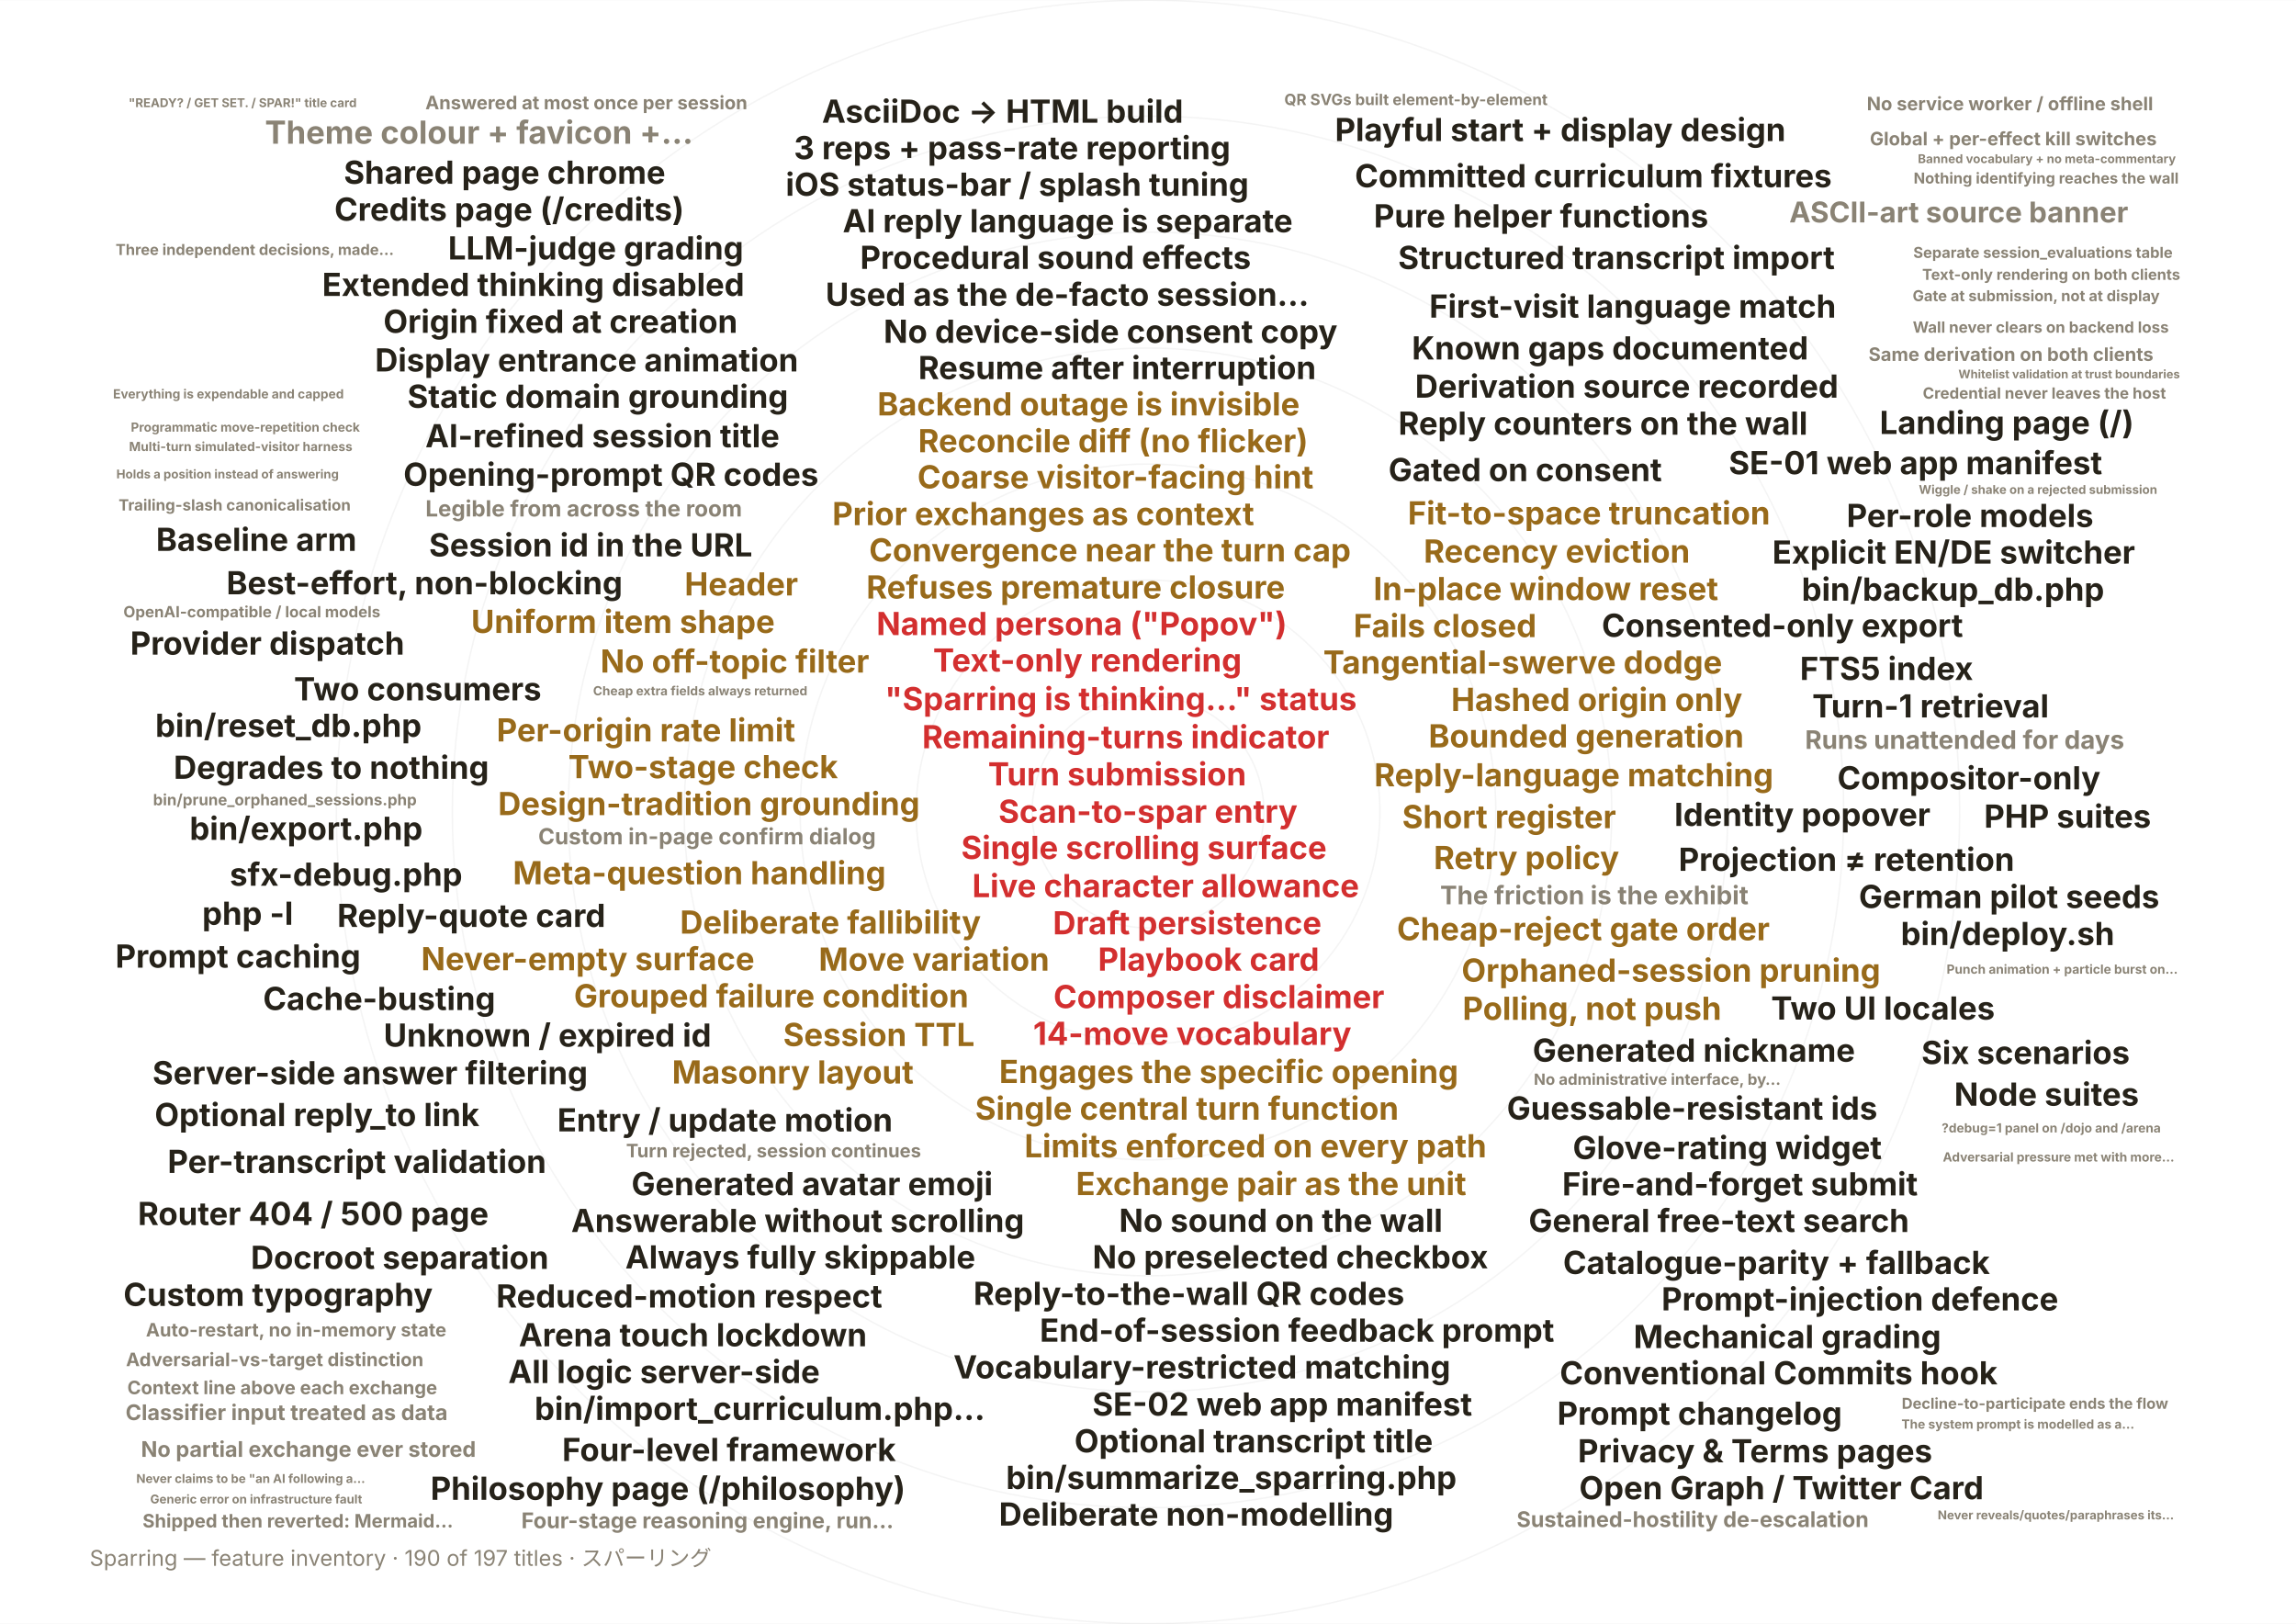
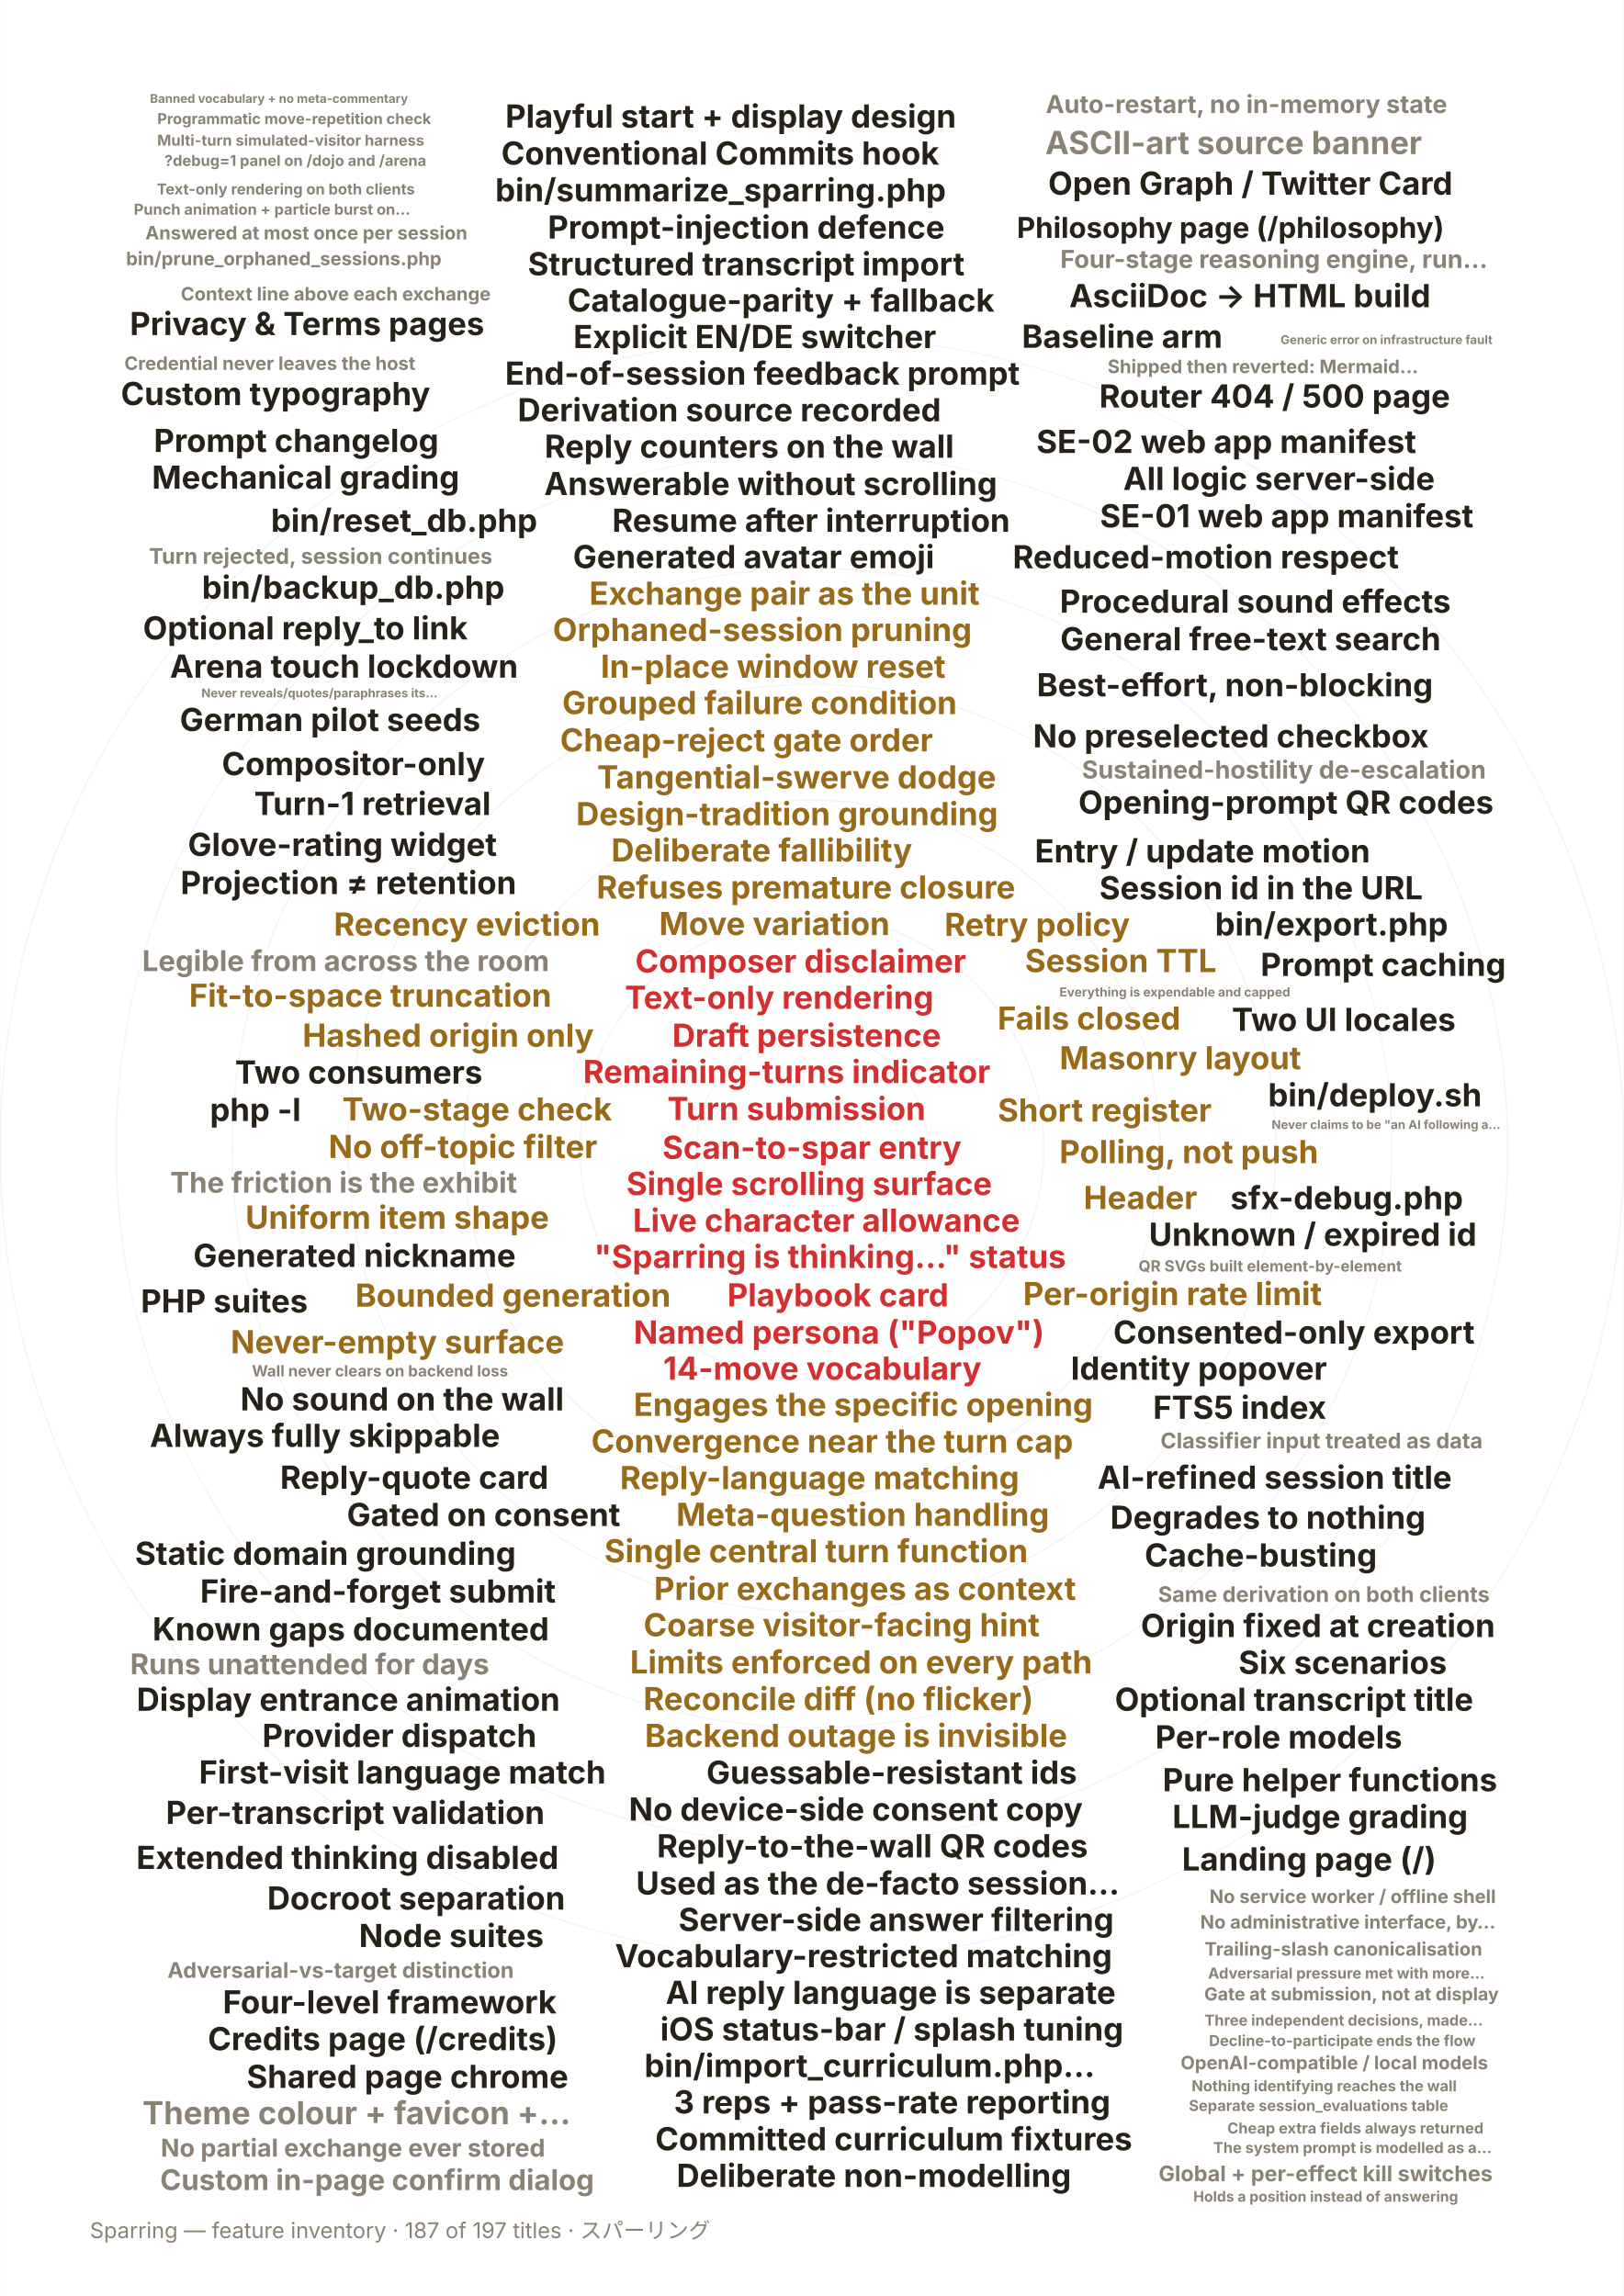
- <svg xmlns="http://www.w3.org/2000/svg" width="420mm" height="297mm" viewBox="0 0 1587 1122" font-family="'SF Pro Text', sans-serif" font-weight="700" text-anchor="middle">
-   <rect width="1587" height="1122" fill="#ffffff" />
+ <svg xmlns="http://www.w3.org/2000/svg" width="297mm" height="420mm" viewBox="0 0 1122 1587" font-family="'SF Pro Text', sans-serif" font-weight="700" text-anchor="middle">
+   <rect width="1122" height="1587" fill="#ffffff" />
  <g stroke="#262219" stroke-opacity="0.05" fill="none">
-     <circle cx="793.5" cy="561" r="80.143" />
-     <circle cx="793.5" cy="561" r="160.286" />
-     <circle cx="793.5" cy="561" r="240.429" />
-     <circle cx="793.5" cy="561" r="320.571" />
-     <circle cx="793.5" cy="561" r="400.714" />
-     <circle cx="793.5" cy="561" r="480.857" />
-     <circle cx="793.5" cy="561" r="561" />
+     <circle cx="561" cy="793.5" r="80.143" />
+     <circle cx="561" cy="793.5" r="160.286" />
+     <circle cx="561" cy="793.5" r="240.429" />
+     <circle cx="561" cy="793.5" r="320.571" />
+     <circle cx="561" cy="793.5" r="400.714" />
+     <circle cx="561" cy="793.5" r="480.857" />
+     <circle cx="561" cy="793.5" r="561" />
  </g>
  <g>
-     <text x="793.5" y="568.5" font-size="22.0" fill="#d32f2f">Scan-to-spar entry</text>
-     <text x="790.7" y="593.5" font-size="22.0" fill="#d32f2f">Single scrolling surface</text>
-     <text x="772.2" y="542.7" font-size="22.0" fill="#d32f2f">Turn submission</text>
-     <text x="805.7" y="619.9" font-size="22.0" fill="#d32f2f">Live character allowance</text>
-     <text x="778.1" y="517.0" font-size="22.0" fill="#d32f2f">Remaining-turns indicator</text>
-     <text x="774.7" y="490.7" font-size="22.0" fill="#d32f2f">"Sparring is thinking…" status</text>
-     <text x="820.6" y="645.6" font-size="22.0" fill="#d32f2f">Draft persistence</text>
-     <text x="835.4" y="670.7" font-size="22.0" fill="#d32f2f">Playbook card</text>
-     <text x="751.6" y="464.0" font-size="22.0" fill="#d32f2f">Text-only rendering</text>
-     <text x="842.5" y="696.6" font-size="22.0" fill="#d32f2f">Composer disclaimer</text>
-     <text x="747.7" y="438.8" font-size="22.0" fill="#d32f2f">Named persona ("Popov")</text>
-     <text x="824.1" y="722.0" font-size="22.0" fill="#d32f2f">14-move vocabulary</text>
-     <text x="645.6" y="670.7" font-size="22.0" fill="#986a1a">Move variation</text>
-     <text x="743.5" y="413.5" font-size="22.0" fill="#986a1a">Refuses premature closure</text>
-     <text x="849.3" y="748.3" font-size="22.0" fill="#986a1a">Engages the specific opening</text>
-     <text x="767.2" y="387.9" font-size="22.0" fill="#986a1a">Convergence near the turn cap</text>
-     <text x="574.0" y="645.1" font-size="22.0" fill="#986a1a">Deliberate fallibility</text>
-     <text x="1087.8" y="543.3" font-size="22.0" fill="#986a1a">Reply-language matching</text>
-     <text x="490.0" y="563.2" font-size="22.0" fill="#986a1a">Design-tradition grounding</text>
-     <text x="1043.1" y="572.2" font-size="22.0" fill="#986a1a">Short register</text>
-     <text x="483.4" y="611.0" font-size="22.0" fill="#986a1a">Meta-question handling</text>
-     <text x="1052.5" y="465.4" font-size="22.0" fill="#986a1a">Tangential-swerve dodge</text>
-     <text x="820.4" y="773.7" font-size="22.0" fill="#986a1a">Single central turn function</text>
-     <text x="1094.4" y="649.7" font-size="22.0" fill="#986a1a">Cheap-reject gate order</text>
-     <text x="721.1" y="362.8" font-size="22.0" fill="#986a1a">Prior exchanges as context</text>
-     <text x="1096.4" y="516.4" font-size="22.0" fill="#986a1a">Bounded generation</text>
-     <text x="1055.1" y="600.5" font-size="22.0" fill="#986a1a">Retry policy</text>
-     <text x="533.1" y="696.0" font-size="22.0" fill="#986a1a">Grouped failure condition</text>
-     <text x="486.0" y="537.7" font-size="22.0" fill="#986a1a">Two-stage check</text>
-     <text x="998.8" y="440.2" font-size="22.0" fill="#986a1a">Fails closed</text>
-     <text x="507.9" y="464.7" font-size="22.0" fill="#986a1a">No off-topic filter</text>
-     <text x="771.0" y="337.4" font-size="22.0" fill="#986a1a">Coarse visitor-facing hint</text>
-     <text x="446.5" y="512.3" font-size="22.0" fill="#986a1a">Per-origin rate limit</text>
-     <text x="1103.7" y="491.2" font-size="22.0" fill="#986a1a">Hashed origin only</text>
-     <text x="1068.5" y="414.6" font-size="22.0" fill="#986a1a">In-place window reset</text>
-     <text x="607.5" y="722.8" font-size="22.0" fill="#986a1a">Session TTL</text>
-     <text x="867.8" y="799.7" font-size="22.0" fill="#986a1a">Limits enforced on every path</text>
-     <text x="1155.0" y="678.3" font-size="22.0" fill="#986a1a">Orphaned-session pruning</text>
-     <text x="1100.4" y="704.7" font-size="22.0" fill="#986a1a">Polling, not push</text>
-     <text x="769.4" y="312.4" font-size="22.0" fill="#986a1a">Reconcile diff (no flicker)</text>
-     <text x="548.0" y="748.7" font-size="22.0" fill="#986a1a">Masonry layout</text>
-     <text x="878.6" y="825.8" font-size="22.0" fill="#986a1a">Exchange pair as the unit</text>
-     <text x="430.6" y="437.3" font-size="22.0" fill="#986a1a">Uniform item shape</text>
-     <text x="1098.3" y="362.3" font-size="22.0" fill="#986a1a">Fit-to-space truncation</text>
-     <text x="1076.1" y="388.7" font-size="22.0" fill="#986a1a">Recency eviction</text>
-     <text x="406.3" y="670.4" font-size="22.0" fill="#986a1a">Never-empty surface</text>
-     <text x="752.4" y="287.0" font-size="22.0" fill="#986a1a">Backend outage is invisible</text>
-     <text x="512.4" y="411.4" font-size="22.0" fill="#986a1a">Header</text>
-     <text x="501.1" y="781.8" font-size="22.0" fill="#262219">Entry / update motion</text>
-     <text x="885.3" y="851.2" font-size="22.0" fill="#262219">No sound on the wall</text>
-     <text x="1170.8" y="733.6" font-size="22.0" fill="#262219">Generated nickname</text>
-     <text x="561.3" y="825.9" font-size="22.0" fill="#262219">Generated avatar emoji</text>
-     <text x="1054.2" y="332.4" font-size="22.0" fill="#262219">Gated on consent</text>
-     <text x="1245.8" y="570.7" font-size="22.0" fill="#262219">Identity popover</text>
-     <text x="408.3" y="384.4" font-size="22.0" fill="#262219">Session id in the URL</text>
-     <text x="772.2" y="261.9" font-size="22.0" fill="#262219">Resume after interruption</text>
-     <text x="378.4" y="723.2" font-size="22.0" fill="#262219">Unknown / expired id</text>
-     <text x="1169.6" y="773.6" font-size="22.0" fill="#262219">Guessable-resistant ids</text>
-     <text x="891.9" y="876.4" font-size="22.0" fill="#262219">No preselected checkbox</text>
-     <text x="551.4" y="851.3" font-size="22.0" fill="#262219">Answerable without scrolling</text>
-     <text x="1276.3" y="601.7" font-size="22.0" fill="#262219">Projection ≠ retention</text>
-     <text x="767.6" y="236.8" font-size="22.0" fill="#262219">No device-side consent copy</text>
-     <text x="1232.0" y="440.0" font-size="22.0" fill="#262219">Consented-only export</text>
-     <text x="422.3" y="335.6" font-size="22.0" fill="#262219">Opening-prompt QR codes</text>
-     <text x="821.8" y="901.7" font-size="22.0" fill="#262219">Reply-to-the-wall QR codes</text>
-     <text x="325.8" y="640.5" font-size="22.0" fill="#262219">Reply-quote card</text>
-     <text x="1108.0" y="300.3" font-size="22.0" fill="#262219">Reply counters on the wall</text>
-     <text x="416.4" y="309.0" font-size="22.0" fill="#262219">AI-refined session title</text>
-     <text x="293.4" y="410.6" font-size="22.0" fill="#262219">Best-effort, non-blocking</text>
-     <text x="288.7" y="483.9" font-size="22.0" fill="#262219">Two consumers</text>
-     <text x="737.7" y="211.2" font-size="22.0" fill="#262219">Used as the de-facto session…</text>
-     <text x="1124.4" y="274.7" font-size="22.0" fill="#262219">Derivation source recorded</text>
-     <text x="896.5" y="927.1" font-size="22.0" fill="#262219">End-of-session feedback prompt</text>
-     <text x="553.2" y="876.5" font-size="22.0" fill="#262219">Always fully skippable</text>
-     <text x="1193.9" y="800.9" font-size="22.0" fill="#262219">Glove-rating widget</text>
-     <text x="1202.7" y="826.0" font-size="22.0" fill="#262219">Fire-and-forget submit</text>
-     <text x="255.8" y="749.2" font-size="22.0" fill="#262219">Server-side answer filtering</text>
-     <text x="413.2" y="281.7" font-size="22.0" fill="#262219">Static domain grounding</text>
-     <text x="1334.4" y="495.7" font-size="22.0" fill="#262219">Turn-1 retrieval</text>
-     <text x="830.8" y="952.5" font-size="22.0" fill="#262219">Vocabulary-restricted matching</text>
-     <text x="229.0" y="538.1" font-size="22.0" fill="#262219">Degrades to nothing</text>
-     <text x="1304.0" y="469.8" font-size="22.0" fill="#262219">FTS5 index</text>
-     <text x="1188.1" y="851.3" font-size="22.0" fill="#262219">General free-text search</text>
-     <text x="1112.9" y="248.3" font-size="22.0" fill="#262219">Known gaps documented</text>
-     <text x="729.6" y="185.7" font-size="22.0" fill="#262219">Procedural sound effects</text>
-     <text x="405.5" y="256.6" font-size="22.0" fill="#262219">Display entrance animation</text>
-     <text x="476.4" y="903.5" font-size="22.0" fill="#262219">Reduced-motion respect</text>
-     <text x="1360.9" y="545.4" font-size="22.0" fill="#262219">Compositor-only</text>
-     <text x="239.2" y="612.0" font-size="22.0" fill="#262219">sfx-debug.php</text>
-     <text x="1301.5" y="704.5" font-size="22.0" fill="#262219">Two UI locales</text>
-     <text x="1128.5" y="219.4" font-size="22.0" fill="#262219">First-visit language match</text>
-     <text x="1350.4" y="389.4" font-size="22.0" fill="#262219">Explicit EN/DE switcher</text>
-     <text x="738.0" y="160.4" font-size="22.0" fill="#262219">AI reply language is separate</text>
-     <text x="1388.7" y="627.4" font-size="22.0" fill="#262219">German pilot seeds</text>
-     <text x="1227.9" y="880.3" font-size="22.0" fill="#262219">Catalogue-parity + fallback</text>
-     <text x="1324.0" y="327.6" font-size="22.0" fill="#262219">SE-01 web app manifest</text>
-     <text x="886.3" y="978.2" font-size="22.0" fill="#262219">SE-02 web app manifest</text>
-     <text x="478.9" y="930.3" font-size="22.0" fill="#262219">Arena touch lockdown</text>
-     <text x="703.1" y="135.2" font-size="22.0" fill="#262219">iOS status-bar / splash tuning</text>
-     <text x="262.1" y="697.9" font-size="22.0" fill="#262219">Cache-busting</text>
-     <text x="1117.3" y="185.8" font-size="22.0" fill="#262219">Structured transcript import</text>
-     <text x="246.7" y="810.5" font-size="22.0" fill="#262219">Per-transcript validation</text>
-     <text x="387.4" y="229.9" font-size="22.0" fill="#262219">Origin fixed at creation</text>
-     <text x="866.5" y="1003.6" font-size="22.0" fill="#262219">Optional transcript title</text>
-     <text x="219.1" y="778.1" font-size="22.0" fill="#262219">Optional reply_to link</text>
-     <text x="211.6" y="580.3" font-size="22.0" fill="#262219">bin/export.php</text>
-     <text x="1349.9" y="415.0" font-size="22.0" fill="#262219">bin/backup_db.php</text>
-     <text x="199.4" y="509.1" font-size="22.0" fill="#262219">bin/reset_db.php</text>
-     <text x="525.2" y="981.2" font-size="22.0" fill="#262219">bin/import_curriculum.php…</text>
-     <text x="1387.7" y="653.0" font-size="22.0" fill="#262219">bin/deploy.sh</text>
-     <text x="184.8" y="452.3" font-size="22.0" fill="#262219">Provider dispatch</text>
-     <text x="1361.7" y="364.1" font-size="22.0" fill="#262219">Per-role models</text>
-     <text x="164.5" y="668.6" font-size="22.0" fill="#262219">Prompt caching</text>
-     <text x="368.6" y="204.4" font-size="22.0" fill="#262219">Extended thinking disabled</text>
-     <text x="1065.2" y="157.0" font-size="22.0" fill="#262219">Pure helper functions</text>
-     <text x="459.0" y="955.7" font-size="22.0" fill="#262219">All logic server-side</text>
-     <text x="1285.6" y="905.5" font-size="22.0" fill="#262219">Prompt-injection defence</text>
-     <text x="276.3" y="876.8" font-size="22.0" fill="#262219">Docroot separation</text>
-     <text x="216.5" y="846.5" font-size="22.0" fill="#262219">Router 404 / 500 page</text>
-     <text x="1400.1" y="735.2" font-size="22.0" fill="#262219">Six scenarios</text>
-     <text x="699.6" y="109.9" font-size="22.0" fill="#262219">3 reps + pass-rate reporting</text>
-     <text x="1235.4" y="931.5" font-size="22.0" fill="#262219">Mechanical grading</text>
-     <text x="411.8" y="179.2" font-size="22.0" fill="#262219">LLM-judge grading</text>
-     <text x="177.2" y="380.6" font-size="22.0" fill="#262219">Baseline arm</text>
-     <text x="851.1" y="1028.9" font-size="22.0" fill="#262219">bin/summarize_sparring.php</text>
-     <text x="1429.1" y="571.9" font-size="22.0" fill="#262219">PHP suites</text>
-     <text x="1414.6" y="764.0" font-size="22.0" fill="#262219">Node suites</text>
-     <text x="1101.3" y="129.3" font-size="22.0" fill="#262219">Committed curriculum fixtures</text>
-     <text x="171.2" y="639.0" font-size="22.0" fill="#262219">php -l</text>
-     <text x="1229.4" y="956.6" font-size="22.0" fill="#262219">Conventional Commits hook</text>
-     <text x="503.9" y="1009.6" font-size="22.0" fill="#262219">Four-level framework</text>
-     <text x="693.0" y="84.7" font-size="22.0" fill="#262219">AsciiDoc → HTML build</text>
-     <text x="826.8" y="1054.2" font-size="22.0" fill="#262219">Deliberate non-modelling</text>
-     <text x="1174.8" y="984.5" font-size="22.0" fill="#262219">Prompt changelog</text>
-     <text x="1387.1" y="299.8" font-size="22.0" fill="#262219">Landing page (/)</text>
-     <text x="1078.5" y="97.4" font-size="22.0" fill="#262219">Playful start + display design</text>
-     <text x="461.7" y="1036.4" font-size="22.0" fill="#262219">Philosophy page (/philosophy)</text>
-     <text x="352.0" y="152.4" font-size="22.0" fill="#262219">Credits page (/credits)</text>
-     <text x="1213.1" y="1010.5" font-size="22.0" fill="#262219">Privacy &amp; Terms pages</text>
-     <text x="348.8" y="126.9" font-size="22.0" fill="#262219">Shared page chrome</text>
-     <text x="1231.3" y="1036.0" font-size="22.0" fill="#262219">Open Graph / Twitter Card</text>
-     <text x="192.2" y="902.4" font-size="22.0" fill="#262219">Custom typography</text>
-     <text x="331.1" y="99.2" font-size="22.0" fill="#8a8375">Theme colour + favicon +…</text>
-     <text x="1353.9" y="153.6" font-size="19.8" fill="#8a8375">ASCII-art source banner</text>
-     <text x="488.7" y="583.4" font-size="15.4" fill="#8a8375">Custom in-page confirm dialog</text>
-     <text x="1358.0" y="517.4" font-size="17.6" fill="#8a8375">Runs unattended for days</text>
-     <text x="1102.0" y="624.8" font-size="17.6" fill="#8a8375">The friction is the exhibit</text>
-     <text x="403.5" y="356.8" font-size="15.4" fill="#8a8375">Legible from across the room</text>
-     <text x="489.0" y="1056.0" font-size="14.9" fill="#8a8375">Four-stage reasoning engine, run…</text>
-     <text x="1170.0" y="1055.2" font-size="14.9" fill="#8a8375">Sustained-hostility de-escalation</text>
-     <text x="213.2" y="1006.7" font-size="14.9" fill="#8a8375">No partial exchange ever stored</text>
-     <text x="204.7" y="923.5" font-size="12.8" fill="#8a8375">Auto-restart, no in-memory state</text>
-     <text x="534.7" y="799.7" font-size="12.8" fill="#8a8375">Turn rejected, session continues</text>
-     <text x="189.9" y="944.0" font-size="12.8" fill="#8a8375">Adversarial-vs-target distinction</text>
-     <text x="198.1" y="981.3" font-size="14.9" fill="#8a8375">Classifier input treated as data</text>
-     <text x="1390.0" y="249.3" font-size="12.8" fill="#8a8375">Same derivation on both clients</text>
-     <text x="195.1" y="963.4" font-size="12.8" fill="#8a8375">Context line above each exchange</text>
-     <text x="405.3" y="75.4" font-size="12.8" fill="#8a8375">Answered at most once per session</text>
-     <text x="1391.6" y="100.3" font-size="12.8" fill="#8a8375">Global + per-effect kill switches</text>
-     <text x="205.9" y="1055.5" font-size="12.8" fill="#8a8375">Shipped then reverted: Mermaid…</text>
-     <text x="1389.3" y="76.1" font-size="12.8" fill="#8a8375">No service worker / offline shell</text>
-     <text x="1145.5" y="749.6" font-size="10.7" fill="#8a8375">No administrative interface, by…</text>
-     <text x="196.9" y="556.4" font-size="10.7" fill="#8a8375">bin/prune_orphaned_sessions.php</text>
-     <text x="174.1" y="426.5" font-size="10.7" fill="#8a8375">OpenAI-compatible / local models</text>
-     <text x="1413.1" y="275.4" font-size="10.7" fill="#8a8375">Credential never leaves the host</text>
-     <text x="978.7" y="72.5" font-size="10.7" fill="#8a8375">QR SVGs built element-by-element</text>
-     <text x="162.2" y="352.7" font-size="10.7" fill="#8a8375">Trailing-slash canonicalisation</text>
-     <text x="1410.6" y="229.8" font-size="10.7" fill="#8a8375">Wall never clears on backend loss</text>
-     <text x="1422.9" y="802.6" font-size="8.7" fill="#8a8375">Adversarial pressure met with more…</text>
-     <text x="1407.4" y="208.0" font-size="10.4" fill="#8a8375">Gate at submission, not at display</text>
-     <text x="176.1" y="176.1" font-size="10.4" fill="#8a8375">Three independent decisions, made…</text>
-     <text x="1406.6" y="973.5" font-size="10.4" fill="#8a8375">Decline-to-participate ends the flow</text>
-     <text x="1414.3" y="126.7" font-size="10.4" fill="#8a8375">Nothing identifying reaches the wall</text>
-     <text x="1412.1" y="178.1" font-size="10.4" fill="#8a8375">Separate session_evaluations table</text>
-     <text x="1425.4" y="672.8" font-size="8.7" fill="#8a8375">Punch animation + particle burst on…</text>
-     <text x="1417.8" y="193.3" font-size="10.4" fill="#8a8375">Text-only rendering on both clients</text>
-     <text x="1417.8" y="782.5" font-size="8.7" fill="#8a8375">?debug=1 panel on /dojo and /arena</text>
-     <text x="484.0" y="480.4" font-size="8.7" fill="#8a8375">Cheap extra fields always returned</text>
-     <text x="166.4" y="311.6" font-size="8.7" fill="#8a8375">Multi-turn simulated-visitor harness</text>
-     <text x="169.6" y="298.2" font-size="8.7" fill="#8a8375">Programmatic move-repetition check</text>
-     <text x="1394.8" y="987.2" font-size="8.7" fill="#8a8375">The system prompt is modelled as a…</text>
-     <text x="157.9" y="275.2" font-size="8.7" fill="#8a8375">Everything is expendable and capped</text>
-     <text x="157.3" y="330.5" font-size="8.4" fill="#8a8375">Holds a position instead of answering</text>
-     <text x="1414.8" y="112.6" font-size="8.4" fill="#8a8375">Banned vocabulary + no meta-commentary</text>
-     <text x="173.3" y="1024.7" font-size="8.4" fill="#8a8375">Never claims to be "an AI following a…</text>
-     <text x="1421.0" y="1049.9" font-size="8.4" fill="#8a8375">Never reveals/quotes/paraphrases its…</text>
-     <text x="167.7" y="73.9" font-size="8.4" fill="#8a8375">"READY? / GET SET. / SPAR!" title card</text>
-     <text x="1408.7" y="341.2" font-size="8.4" fill="#8a8375">Wiggle / shake on a rejected submission</text>
-     <text x="177.1" y="1038.9" font-size="8.4" fill="#8a8375">Generic error on infrastructure fault</text>
-     <text x="1430.2" y="261.3" font-size="8.1" fill="#8a8375">Whitelist validation at trust boundaries</text>
+     <text x="561.0" y="801.0" font-size="22.0" fill="#d32f2f">Scan-to-spar entry</text>
+     <text x="559.1" y="826.0" font-size="22.0" fill="#d32f2f">Single scrolling surface</text>
+     <text x="550.3" y="774.2" font-size="22.0" fill="#d32f2f">Turn submission</text>
+     <text x="571.0" y="851.4" font-size="22.0" fill="#d32f2f">Live character allowance</text>
+     <text x="543.6" y="748.6" font-size="22.0" fill="#d32f2f">Remaining-turns indicator</text>
+     <text x="573.5" y="876.4" font-size="22.0" fill="#d32f2f">"Sparring is thinking…" status</text>
+     <text x="557.3" y="723.5" font-size="22.0" fill="#d32f2f">Draft persistence</text>
+     <text x="579.0" y="903.0" font-size="22.0" fill="#d32f2f">Playbook card</text>
+     <text x="538.4" y="697.3" font-size="22.0" fill="#d32f2f">Text-only rendering</text>
+     <text x="553.2" y="672.2" font-size="22.0" fill="#d32f2f">Composer disclaimer</text>
+     <text x="579.7" y="928.7" font-size="22.0" fill="#d32f2f">Named persona ("Popov")</text>
+     <text x="568.2" y="953.7" font-size="22.0" fill="#d32f2f">14-move vocabulary</text>
+     <text x="535.1" y="646.3" font-size="22.0" fill="#986a1a">Move variation</text>
+     <text x="556.8" y="621.1" font-size="22.0" fill="#986a1a">Refuses premature closure</text>
+     <text x="596.5" y="978.7" font-size="22.0" fill="#986a1a">Engages the specific opening</text>
+     <text x="575.0" y="1004.0" font-size="22.0" fill="#986a1a">Convergence near the turn cap</text>
+     <text x="526.3" y="595.5" font-size="22.0" fill="#986a1a">Deliberate fallibility</text>
+     <text x="566.3" y="1029.3" font-size="22.0" fill="#986a1a">Reply-language matching</text>
+     <text x="543.8" y="570.4" font-size="22.0" fill="#986a1a">Design-tradition grounding</text>
+     <text x="763.3" y="775.2" font-size="22.0" fill="#986a1a">Short register</text>
+     <text x="596.1" y="1054.7" font-size="22.0" fill="#986a1a">Meta-question handling</text>
+     <text x="550.4" y="545.0" font-size="22.0" fill="#986a1a">Tangential-swerve dodge</text>
+     <text x="563.9" y="1079.9" font-size="22.0" fill="#986a1a">Single central turn function</text>
+     <text x="515.8" y="519.4" font-size="22.0" fill="#986a1a">Cheap-reject gate order</text>
+     <text x="597.7" y="1105.9" font-size="22.0" fill="#986a1a">Prior exchanges as context</text>
+     <text x="354.4" y="903.2" font-size="22.0" fill="#986a1a">Bounded generation</text>
+     <text x="716.7" y="646.9" font-size="22.0" fill="#986a1a">Retry policy</text>
+     <text x="524.8" y="493.6" font-size="22.0" fill="#986a1a">Grouped failure condition</text>
+     <text x="329.6" y="774.5" font-size="22.0" fill="#986a1a">Two-stage check</text>
+     <text x="752.5" y="711.7" font-size="22.0" fill="#986a1a">Fails closed</text>
+     <text x="319.8" y="800.4" font-size="22.0" fill="#986a1a">No off-topic filter</text>
+     <text x="581.5" y="1131.0" font-size="22.0" fill="#986a1a">Coarse visitor-facing hint</text>
+     <text x="810.2" y="902.1" font-size="22.0" fill="#986a1a">Per-origin rate limit</text>
+     <text x="309.6" y="723.5" font-size="22.0" fill="#986a1a">Hashed origin only</text>
+     <text x="534.2" y="468.5" font-size="22.0" fill="#986a1a">In-place window reset</text>
+     <text x="774.4" y="671.9" font-size="22.0" fill="#986a1a">Session TTL</text>
+     <text x="595.0" y="1156.7" font-size="22.0" fill="#986a1a">Limits enforced on every path</text>
+     <text x="526.7" y="443.1" font-size="22.0" fill="#986a1a">Orphaned-session pruning</text>
+     <text x="821.5" y="804.0" font-size="22.0" fill="#986a1a">Polling, not push</text>
+     <text x="579.3" y="1182.1" font-size="22.0" fill="#986a1a">Reconcile diff (no flicker)</text>
+     <text x="815.6" y="739.1" font-size="22.0" fill="#986a1a">Masonry layout</text>
+     <text x="542.0" y="418.0" font-size="22.0" fill="#986a1a">Exchange pair as the unit</text>
+     <text x="274.4" y="849.3" font-size="22.0" fill="#986a1a">Uniform item shape</text>
+     <text x="255.8" y="695.9" font-size="22.0" fill="#986a1a">Fit-to-space truncation</text>
+     <text x="322.6" y="646.7" font-size="22.0" fill="#986a1a">Recency eviction</text>
+     <text x="274.5" y="935.4" font-size="22.0" fill="#986a1a">Never-empty surface</text>
+     <text x="591.5" y="1207.5" font-size="22.0" fill="#986a1a">Backend outage is invisible</text>
+     <text x="788.0" y="835.7" font-size="22.0" fill="#986a1a">Header</text>
+     <text x="830.9" y="596.1" font-size="22.0" fill="#262219">Entry / update motion</text>
+     <text x="277.8" y="974.9" font-size="22.0" fill="#262219">No sound on the wall</text>
+     <text x="244.9" y="875.7" font-size="22.0" fill="#262219">Generated nickname</text>
+     <text x="520.7" y="392.7" font-size="22.0" fill="#262219">Generated avatar emoji</text>
+     <text x="334.1" y="1054.8" font-size="22.0" fill="#262219">Gated on consent</text>
+     <text x="828.4" y="953.7" font-size="22.0" fill="#262219">Identity popover</text>
+     <text x="871.4" y="621.6" font-size="22.0" fill="#262219">Session id in the URL</text>
+     <text x="560.4" y="367.6" font-size="22.0" fill="#262219">Resume after interruption</text>
+     <text x="907.1" y="861.1" font-size="22.0" fill="#262219">Unknown / expired id</text>
+     <text x="616.1" y="1233.0" font-size="22.0" fill="#262219">Guessable-resistant ids</text>
+     <text x="850.5" y="516.6" font-size="22.0" fill="#262219">No preselected checkbox</text>
+     <text x="532.5" y="342.2" font-size="22.0" fill="#262219">Answerable without scrolling</text>
+     <text x="240.7" y="618.0" font-size="22.0" fill="#262219">Projection ≠ retention</text>
+     <text x="591.3" y="1258.4" font-size="22.0" fill="#262219">No device-side consent copy</text>
+     <text x="894.1" y="928.7" font-size="22.0" fill="#262219">Consented-only export</text>
+     <text x="888.6" y="562.4" font-size="22.0" fill="#262219">Opening-prompt QR codes</text>
+     <text x="602.8" y="1283.8" font-size="22.0" fill="#262219">Reply-to-the-wall QR codes</text>
+     <text x="286.2" y="1029.0" font-size="22.0" fill="#262219">Reply-quote card</text>
+     <text x="517.7" y="316.4" font-size="22.0" fill="#262219">Reply counters on the wall</text>
+     <text x="880.8" y="1029.0" font-size="22.0" fill="#262219">AI-refined session title</text>
+     <text x="853.3" y="481.3" font-size="22.0" fill="#262219">Best-effort, non-blocking</text>
+     <text x="247.8" y="749.0" font-size="22.0" fill="#262219">Two consumers</text>
+     <text x="606.5" y="1309.5" font-size="22.0" fill="#262219">Used as the de-facto session…</text>
+     <text x="503.9" y="291.2" font-size="22.0" fill="#262219">Derivation source recorded</text>
+     <text x="526.8" y="265.9" font-size="22.0" fill="#262219">End-of-session feedback prompt</text>
+     <text x="224.4" y="1000.1" font-size="22.0" fill="#262219">Always fully skippable</text>
+     <text x="236.5" y="591.6" font-size="22.0" fill="#262219">Glove-rating widget</text>
+     <text x="261.1" y="1107.7" font-size="22.0" fill="#262219">Fire-and-forget submit</text>
+     <text x="619.2" y="1334.7" font-size="22.0" fill="#262219">Server-side answer filtering</text>
+     <text x="224.8" y="1081.6" font-size="22.0" fill="#262219">Static domain grounding</text>
+     <text x="257.3" y="563.3" font-size="22.0" fill="#262219">Turn-1 retrieval</text>
+     <text x="596.7" y="1359.8" font-size="22.0" fill="#262219">Vocabulary-restricted matching</text>
+     <text x="876.1" y="1056.7" font-size="22.0" fill="#262219">Degrades to nothing</text>
+     <text x="856.6" y="980.7" font-size="22.0" fill="#262219">FTS5 index</text>
+     <text x="864.1" y="449.5" font-size="22.0" fill="#262219">General free-text search</text>
+     <text x="242.3" y="1133.9" font-size="22.0" fill="#262219">Known gaps documented</text>
+     <text x="867.4" y="423.5" font-size="22.0" fill="#262219">Procedural sound effects</text>
+     <text x="240.6" y="1182.5" font-size="22.0" fill="#262219">Display entrance animation</text>
+     <text x="833.2" y="392.8" font-size="22.0" fill="#262219">Reduced-motion respect</text>
+     <text x="244.1" y="535.8" font-size="22.0" fill="#262219">Compositor-only</text>
+     <text x="930.6" y="835.8" font-size="22.0" fill="#262219">sfx-debug.php</text>
+     <text x="928.5" y="712.6" font-size="22.0" fill="#262219">Two UI locales</text>
+     <text x="278.0" y="1232.8" font-size="22.0" fill="#262219">First-visit language match</text>
+     <text x="521.5" y="240.6" font-size="22.0" fill="#262219">Explicit EN/DE switcher</text>
+     <text x="615.4" y="1385.1" font-size="22.0" fill="#262219">AI reply language is separate</text>
+     <text x="228.0" y="505.3" font-size="22.0" fill="#262219">German pilot seeds</text>
+     <text x="539.6" y="215.4" font-size="22.0" fill="#262219">Catalogue-parity + fallback</text>
+     <text x="889.1" y="364.5" font-size="22.0" fill="#262219">SE-01 web app manifest</text>
+     <text x="847.4" y="313.1" font-size="22.0" fill="#262219">SE-02 web app manifest</text>
+     <text x="237.6" y="468.4" font-size="22.0" fill="#262219">Arena touch lockdown</text>
+     <text x="616.2" y="1410.4" font-size="22.0" fill="#262219">iOS status-bar / splash tuning</text>
+     <text x="871.2" y="1082.8" font-size="22.0" fill="#262219">Cache-busting</text>
+     <text x="515.6" y="190.3" font-size="22.0" fill="#262219">Structured transcript import</text>
+     <text x="245.4" y="1260.7" font-size="22.0" fill="#262219">Per-transcript validation</text>
+     <text x="910.7" y="1131.5" font-size="22.0" fill="#262219">Origin fixed at creation</text>
+     <text x="894.2" y="1182.5" font-size="22.0" fill="#262219">Optional transcript title</text>
+     <text x="210.9" y="442.0" font-size="22.0" fill="#262219">Optional reply_to link</text>
+     <text x="920.1" y="646.6" font-size="22.0" fill="#262219">bin/export.php</text>
+     <text x="244.0" y="413.8" font-size="22.0" fill="#262219">bin/backup_db.php</text>
+     <text x="279.2" y="367.6" font-size="22.0" fill="#262219">bin/reset_db.php</text>
+     <text x="600.9" y="1435.6" font-size="22.0" fill="#262219">bin/import_curriculum.php…</text>
+     <text x="950.1" y="764.7" font-size="22.0" fill="#262219">bin/deploy.sh</text>
+     <text x="275.9" y="1207.5" font-size="22.0" fill="#262219">Provider dispatch</text>
+     <text x="883.6" y="1208.5" font-size="22.0" fill="#262219">Per-role models</text>
+     <text x="955.8" y="674.6" font-size="22.0" fill="#262219">Prompt caching</text>
+     <text x="240.0" y="1291.8" font-size="22.0" fill="#262219">Extended thinking disabled</text>
+     <text x="919.0" y="1238.1" font-size="22.0" fill="#262219">Pure helper functions</text>
+     <text x="883.8" y="338.7" font-size="22.0" fill="#262219">All logic server-side</text>
+     <text x="515.6" y="164.9" font-size="22.0" fill="#262219">Prompt-injection defence</text>
+     <text x="287.5" y="1319.9" font-size="22.0" fill="#262219">Docroot separation</text>
+     <text x="880.8" y="281.7" font-size="22.0" fill="#262219">Router 404 / 500 page</text>
+     <text x="927.8" y="1157.0" font-size="22.0" fill="#262219">Six scenarios</text>
+     <text x="616.4" y="1460.8" font-size="22.0" fill="#262219">3 reps + pass-rate reporting</text>
+     <text x="211.1" y="337.8" font-size="22.0" fill="#262219">Mechanical grading</text>
+     <text x="912.2" y="1263.5" font-size="22.0" fill="#262219">LLM-judge grading</text>
+     <text x="775.4" y="240.4" font-size="22.0" fill="#262219">Baseline arm</text>
+     <text x="497.9" y="139.2" font-size="22.0" fill="#262219">bin/summarize_sparring.php</text>
+     <text x="154.9" y="907.2" font-size="22.0" fill="#262219">PHP suites</text>
+     <text x="311.8" y="1345.8" font-size="22.0" fill="#262219">Node suites</text>
+     <text x="617.5" y="1486.3" font-size="22.0" fill="#262219">Committed curriculum fixtures</text>
+     <text x="176.4" y="774.9" font-size="22.0" fill="#262219">php -l</text>
+     <text x="497.6" y="113.8" font-size="22.0" fill="#262219">Conventional Commits hook</text>
+     <text x="269.2" y="1391.7" font-size="22.0" fill="#262219">Four-level framework</text>
+     <text x="863.7" y="212.3" font-size="22.0" fill="#262219">AsciiDoc → HTML build</text>
+     <text x="603.8" y="1511.6" font-size="22.0" fill="#262219">Deliberate non-modelling</text>
+     <text x="204.6" y="312.4" font-size="22.0" fill="#262219">Prompt changelog</text>
+     <text x="904.6" y="1292.9" font-size="22.0" fill="#262219">Landing page (/)</text>
+     <text x="504.9" y="88.2" font-size="22.0" fill="#262219">Playful start + display design</text>
+     <text x="850.3" y="164.4" font-size="19.8" fill="#262219">Philosophy page (/philosophy)</text>
+     <text x="264.4" y="1417.1" font-size="22.0" fill="#262219">Credits page (/credits)</text>
+     <text x="212.1" y="231.6" font-size="22.0" fill="#262219">Privacy &amp; Terms pages</text>
+     <text x="281.5" y="1443.2" font-size="22.0" fill="#262219">Shared page chrome</text>
+     <text x="864.0" y="134.6" font-size="22.0" fill="#262219">Open Graph / Twitter Card</text>
+     <text x="190.3" y="280.0" font-size="22.0" fill="#262219">Custom typography</text>
+     <text x="246.3" y="1468.3" font-size="22.0" fill="#8a8375">Theme colour + favicon +…</text>
+     <text x="852.4" y="106.5" font-size="22.0" fill="#8a8375">ASCII-art source banner</text>
+     <text x="260.5" y="1513.8" font-size="19.8" fill="#8a8375">Custom in-page confirm dialog</text>
+     <text x="213.9" y="1157.3" font-size="19.8" fill="#8a8375">Runs unattended for days</text>
+     <text x="237.4" y="824.4" font-size="19.8" fill="#8a8375">The friction is the exhibit</text>
+     <text x="238.8" y="671.2" font-size="19.8" fill="#8a8375">Legible from across the room</text>
+     <text x="880.3" y="185.2" font-size="17.1" fill="#8a8375">Four-stage reasoning engine, run…</text>
+     <text x="887.2" y="538.1" font-size="17.1" fill="#8a8375">Sustained-hostility de-escalation</text>
+     <text x="243.8" y="1490.7" font-size="17.1" fill="#8a8375">No partial exchange ever stored</text>
+     <text x="861.3" y="78.1" font-size="17.1" fill="#8a8375">Auto-restart, no in-memory state</text>
+     <text x="221.5" y="389.7" font-size="14.9" fill="#8a8375">Turn rejected, session continues</text>
+     <text x="235.3" y="1367.1" font-size="14.9" fill="#8a8375">Adversarial-vs-target distinction</text>
+     <text x="913.2" y="1001.1" font-size="14.9" fill="#8a8375">Classifier input treated as data</text>
+     <text x="914.8" y="1107.3" font-size="14.9" fill="#8a8375">Same derivation on both clients</text>
+     <text x="231.9" y="207.7" font-size="12.8" fill="#8a8375">Context line above each exchange</text>
+     <text x="211.6" y="165.5" font-size="12.8" fill="#8a8375">Answered at most once per session</text>
+     <text x="916.0" y="1507.7" font-size="14.9" fill="#8a8375">Global + per-effect kill switches</text>
+     <text x="872.7" y="257.9" font-size="12.8" fill="#8a8375">Shipped then reverted: Mermaid…</text>
+     <text x="934.7" y="1315.4" font-size="12.8" fill="#8a8375">No service worker / offline shell</text>
+     <text x="931.4" y="1333.0" font-size="12.8" fill="#8a8375">No administrative interface, by…</text>
+     <text x="196.0" y="183.3" font-size="12.8" fill="#8a8375">bin/prune_orphaned_sessions.php</text>
+     <text x="922.0" y="1430.3" font-size="12.8" fill="#8a8375">OpenAI-compatible / local models</text>
+     <text x="186.4" y="255.7" font-size="12.8" fill="#8a8375">Credential never leaves the host</text>
+     <text x="877.7" y="878.9" font-size="10.7" fill="#8a8375">QR SVGs built element-by-element</text>
+     <text x="928.3" y="1351.7" font-size="12.8" fill="#8a8375">Trailing-slash canonicalisation</text>
+     <text x="262.5" y="951.4" font-size="10.7" fill="#8a8375">Wall never clears on backend loss</text>
+     <text x="930.4" y="1367.6" font-size="10.4" fill="#8a8375">Adversarial pressure met with more…</text>
+     <text x="933.9" y="1382.7" font-size="12.4" fill="#8a8375">Gate at submission, not at display</text>
+     <text x="928.5" y="1400.1" font-size="10.4" fill="#8a8375">Three independent decisions, made…</text>
+     <text x="927.5" y="1414.2" font-size="10.4" fill="#8a8375">Decline-to-participate ends the flow</text>
+     <text x="915.0" y="1445.5" font-size="10.4" fill="#8a8375">Nothing identifying reaches the wall</text>
+     <text x="911.1" y="1459.1" font-size="10.4" fill="#8a8375">Separate session_evaluations table</text>
+     <text x="187.9" y="148.4" font-size="10.4" fill="#8a8375">Punch animation + particle burst on…</text>
+     <text x="197.4" y="134.4" font-size="10.4" fill="#8a8375">Text-only rendering on both clients</text>
+     <text x="204.0" y="114.7" font-size="10.4" fill="#8a8375">?debug=1 panel on /dojo and /arena</text>
+     <text x="936.6" y="1474.7" font-size="10.4" fill="#8a8375">Cheap extra fields always returned</text>
+     <text x="200.8" y="100.7" font-size="10.4" fill="#8a8375">Multi-turn simulated-visitor harness</text>
+     <text x="203.2" y="85.8" font-size="10.4" fill="#8a8375">Programmatic move-repetition check</text>
+     <text x="934.6" y="1488.2" font-size="10.4" fill="#8a8375">The system prompt is modelled as a…</text>
+     <text x="811.8" y="688.8" font-size="8.7" fill="#8a8375">Everything is expendable and capped</text>
+     <text x="916.1" y="1521.8" font-size="10.0" fill="#8a8375">Holds a position instead of answering</text>
+     <text x="192.7" y="71.1" font-size="8.4" fill="#8a8375">Banned vocabulary + no meta-commentary</text>
+     <text x="957.8" y="780.3" font-size="8.4" fill="#8a8375">Never claims to be "an AI following a…</text>
+     <text x="220.7" y="482.0" font-size="8.4" fill="#8a8375">Never reveals/quotes/paraphrases its…</text>
+     <text x="958.1" y="237.8" font-size="8.4" fill="#8a8375">Generic error on infrastructure fault</text>
  </g>
-   <text x="62" y="1082" text-anchor="start" font-size="15" font-weight="400" fill="#8a8375">Sparring — feature inventory · 190 of 197 titles · スパーリング</text>
+   <text x="62" y="1547" text-anchor="start" font-size="15" font-weight="400" fill="#8a8375">Sparring — feature inventory · 187 of 197 titles · スパーリング</text>
</svg>
